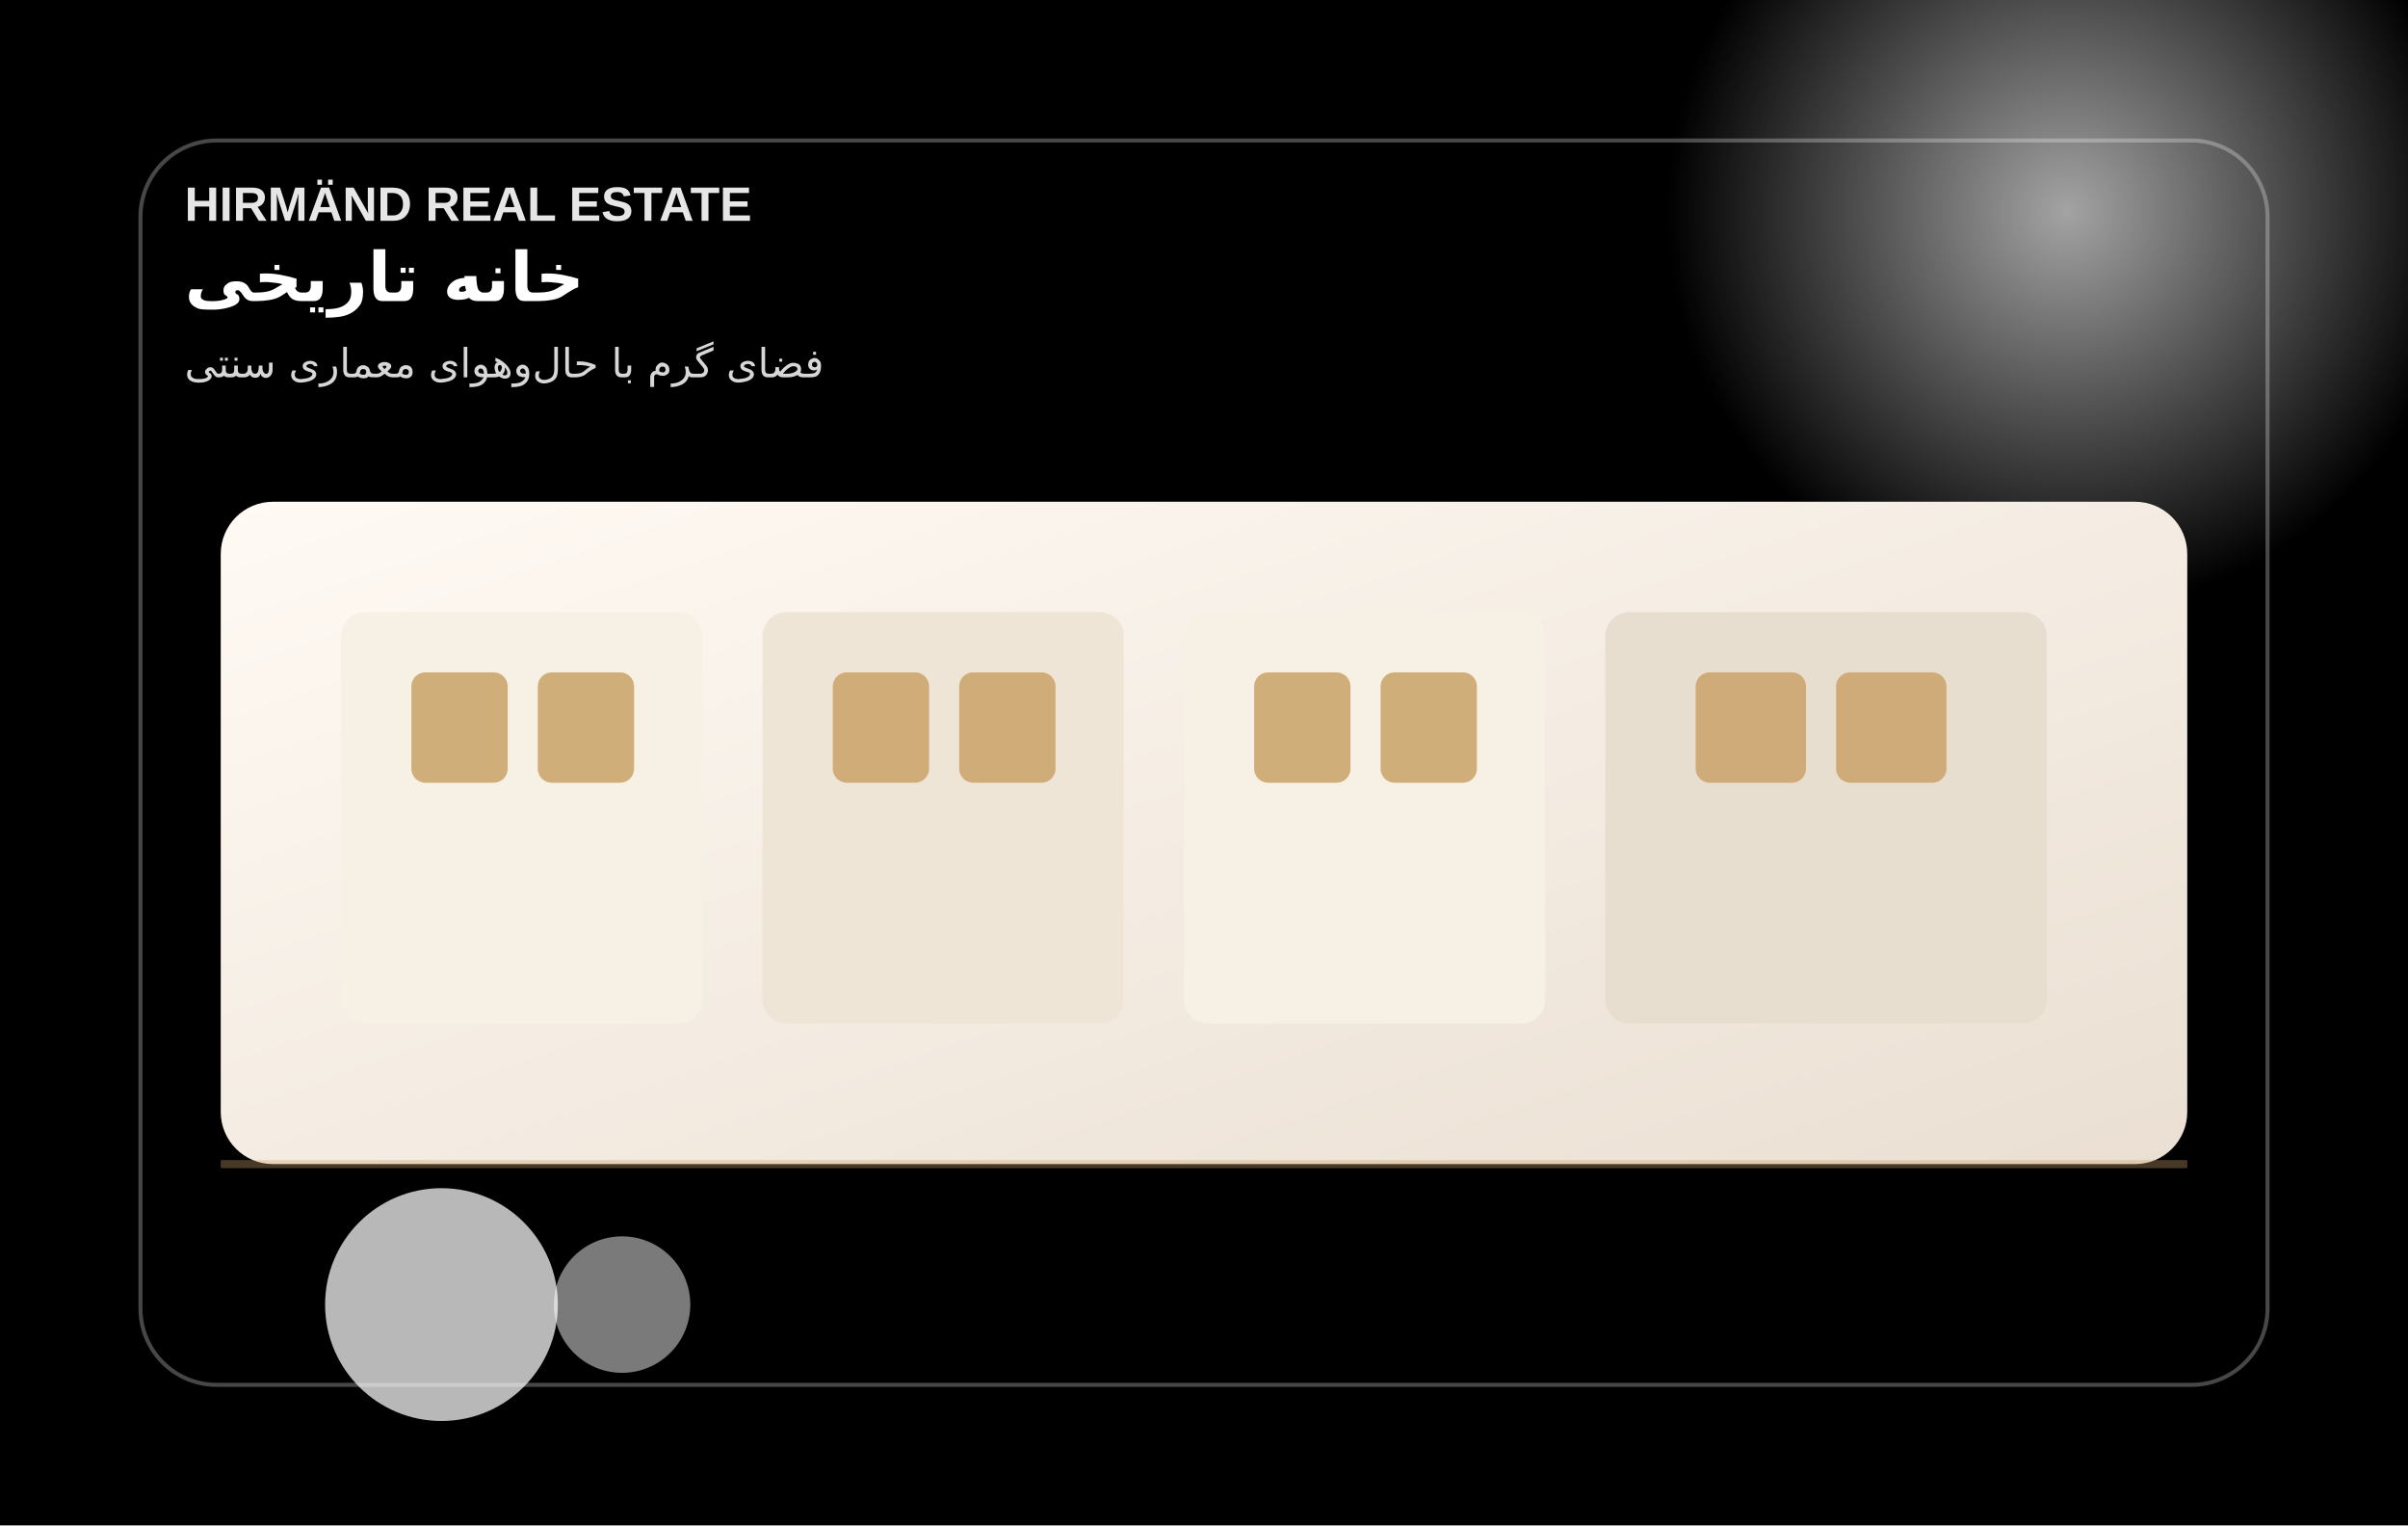
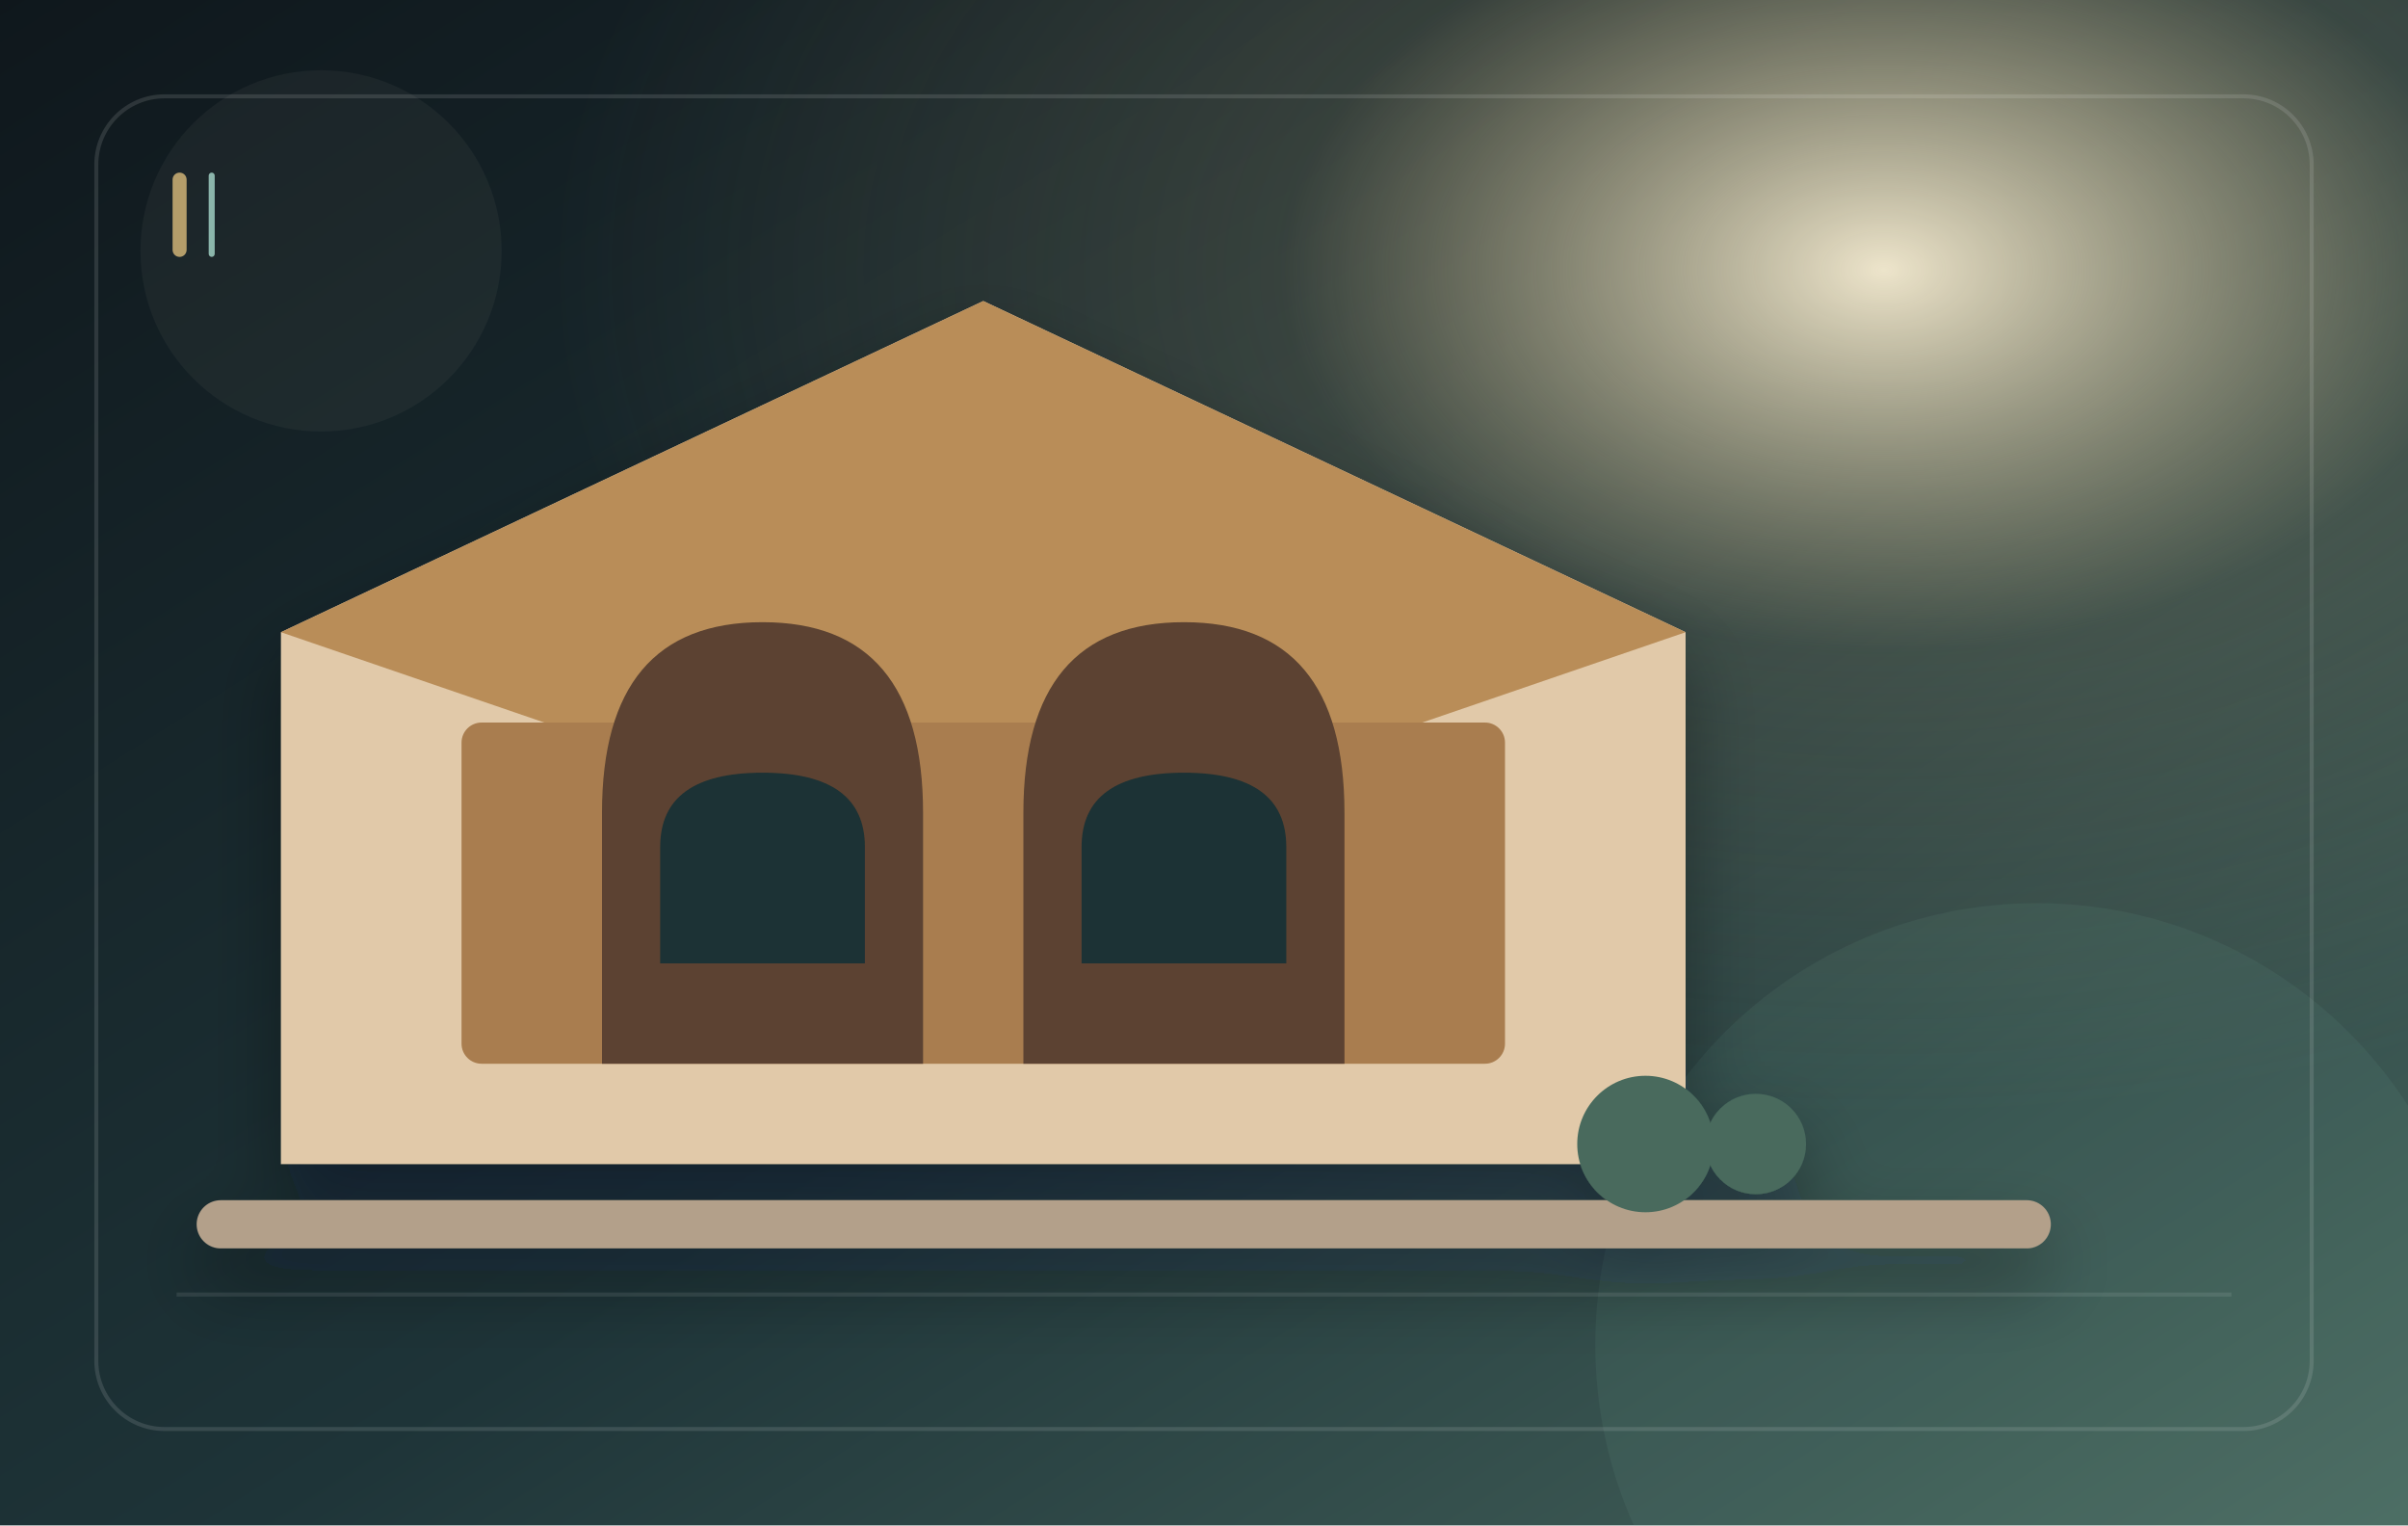
<svg xmlns="http://www.w3.org/2000/svg" viewBox="0 0 1200 760" role="img" aria-labelledby="title desc">
  <defs>
    <linearGradient id="bg" x1="0" y1="0" x2="1" y2="1">
-       <stop stop-color="6e7c61" />
-       <stop offset="1" stop-color="3c4f3b" />
+       <stop stop-color="#0f171c" />
+       <stop offset=".55" stop-color="#1e3438" />
+       <stop offset="1" stop-color="#49685f" />
    </linearGradient>
-     <linearGradient id="panel" x1="0" y1="0" x2="1" y2="1">
-       <stop stop-color="#fffaf4" />
-       <stop offset="1" stop-color="#eadfd2" />
+     <radialGradient id="sun" cx=".78" cy=".18" r=".55">
+       <stop stop-color="#fff4d8" stop-opacity=".92" />
+       <stop offset=".45" stop-color="#d8c18d" stop-opacity=".16" />
+       <stop offset="1" stop-color="#d8c18d" stop-opacity="0" />
+     </radialGradient>
+     <linearGradient id="ground" x1="0" y1="0" x2="0" y2="1">
+       <stop stop-color="#fff" stop-opacity=".09" />
+       <stop offset="1" stop-color="#000" stop-opacity=".16" />
    </linearGradient>
-     <radialGradient id="glow">
-       <stop stop-color="#fff" stop-opacity=".8" />
-       <stop offset="1" stop-color="#fff" stop-opacity="0" />
-     </radialGradient>
+     <filter id="shadow" x="-20%" y="-20%" width="140%" height="140%">
+       <feDropShadow dx="0" dy="18" stdDeviation="18" flood-color="#071014" flood-opacity=".35" />
+     </filter>
  </defs>
  <rect width="1200" height="760" fill="url(#bg)" />
-   <circle cx="1030" cy="105" r="200" fill="url(#glow)" opacity=".8" />
-   <rect x="110" y="250" width="980" height="330" rx="26" fill="url(#panel)" />
-   <rect x="170" y="305" width="180" height="205" rx="12" fill="#f7f0e5" />
-   <rect x="380" y="305" width="180" height="205" rx="12" fill="#eee5d6" />
-   <rect x="590" y="305" width="180" height="205" rx="12" fill="#f7f0e5" />
-   <rect x="800" y="305" width="220" height="205" rx="12" fill="#e8ded0" />
-   <g fill="#caa36a" opacity=".86">
-     <rect x="205" y="335" width="48" height="55" rx="7" />
-     <rect x="268" y="335" width="48" height="55" rx="7" />
-     <rect x="415" y="335" width="48" height="55" rx="7" />
-     <rect x="478" y="335" width="48" height="55" rx="7" />
-     <rect x="625" y="335" width="48" height="55" rx="7" />
-     <rect x="688" y="335" width="48" height="55" rx="7" />
-     <rect x="845" y="335" width="55" height="55" rx="7" />
-     <rect x="915" y="335" width="55" height="55" rx="7" />
+   <rect width="1200" height="760" fill="url(#sun)" />
+   <circle cx="160" cy="125" r="90" fill="#f5ecd7" opacity=".045" />
+   <circle cx="1015" cy="670" r="220" fill="#84b9a8" opacity=".08" />
+   <g filter="url(#shadow)">
+     <path d="M140 580V315l350-165 350 165v265Z" fill="#e1c9a9" />
+     <path d="M140 315 490 150l350 165-350 120Z" fill="#b98d59" />
+     <rect x="230" y="360" width="520" height="170" rx="10" fill="#a97d4f" />
+     <path d="M300 530V405q0-95 80-95t80 95v125" fill="#5b4230" />
+     <path d="M510 530V405q0-95 80-95t80 95v125" fill="#5b4230" />
+     <g fill="#1c3134">
+       <path d="M329 480v-58q0-37 51-37t51 37v58Z" />
+       <path d="M539 480v-58q0-37 51-37t51 37v58Z" />
+     </g>
+     <path d="M110 610h900" stroke="#b3a08a" stroke-width="24" stroke-linecap="round" />
+     <g fill="#496b5d">
+       <circle cx="820" cy="570" r="34" />
+       <circle cx="875" cy="570" r="25" />
+     </g>
  </g>
-   <path d="M110 580H1090" stroke="#caa36a" stroke-width="4" opacity=".35" />
-   <circle cx="220" cy="650" r="58" fill="#ffffff" opacity=".72" />
-   <circle cx="310" cy="650" r="34" fill="#ffffff" opacity=".48" />
-   <rect x="70" y="70" width="1060" height="620" rx="38" fill="none" stroke="#fff" stroke-opacity=".28" stroke-width="2" />
-   <text x="92" y="110" font-family="Arial, sans-serif" font-size="24" font-weight="700" fill="#fff" opacity=".9">HIRMÄND REAL ESTATE</text>
-   <text x="92" y="150" font-family="Arial, sans-serif" font-size="34" font-weight="700" fill="#fff">خانه تاریخی</text>
-   <text x="92" y="188" font-family="Arial, sans-serif" font-size="20" fill="#fff" opacity=".84">فضای گرم با حال‌وهوای معماری سنتی</text>
+   <rect x="48" y="48" width="1104" height="664" rx="34" fill="none" stroke="#fff" stroke-opacity=".12" stroke-width="2" />
+   <path d="M88 645H1112" stroke="#fff" stroke-opacity=".09" stroke-width="2" />
+   <g opacity=".88">
+     <rect x="86" y="86" width="7" height="42" rx="3.5" fill="#c9ad73" />
+     <rect x="104" y="86" width="3" height="42" rx="1.5" fill="#9ac9bc" />
+   </g>
</svg>
